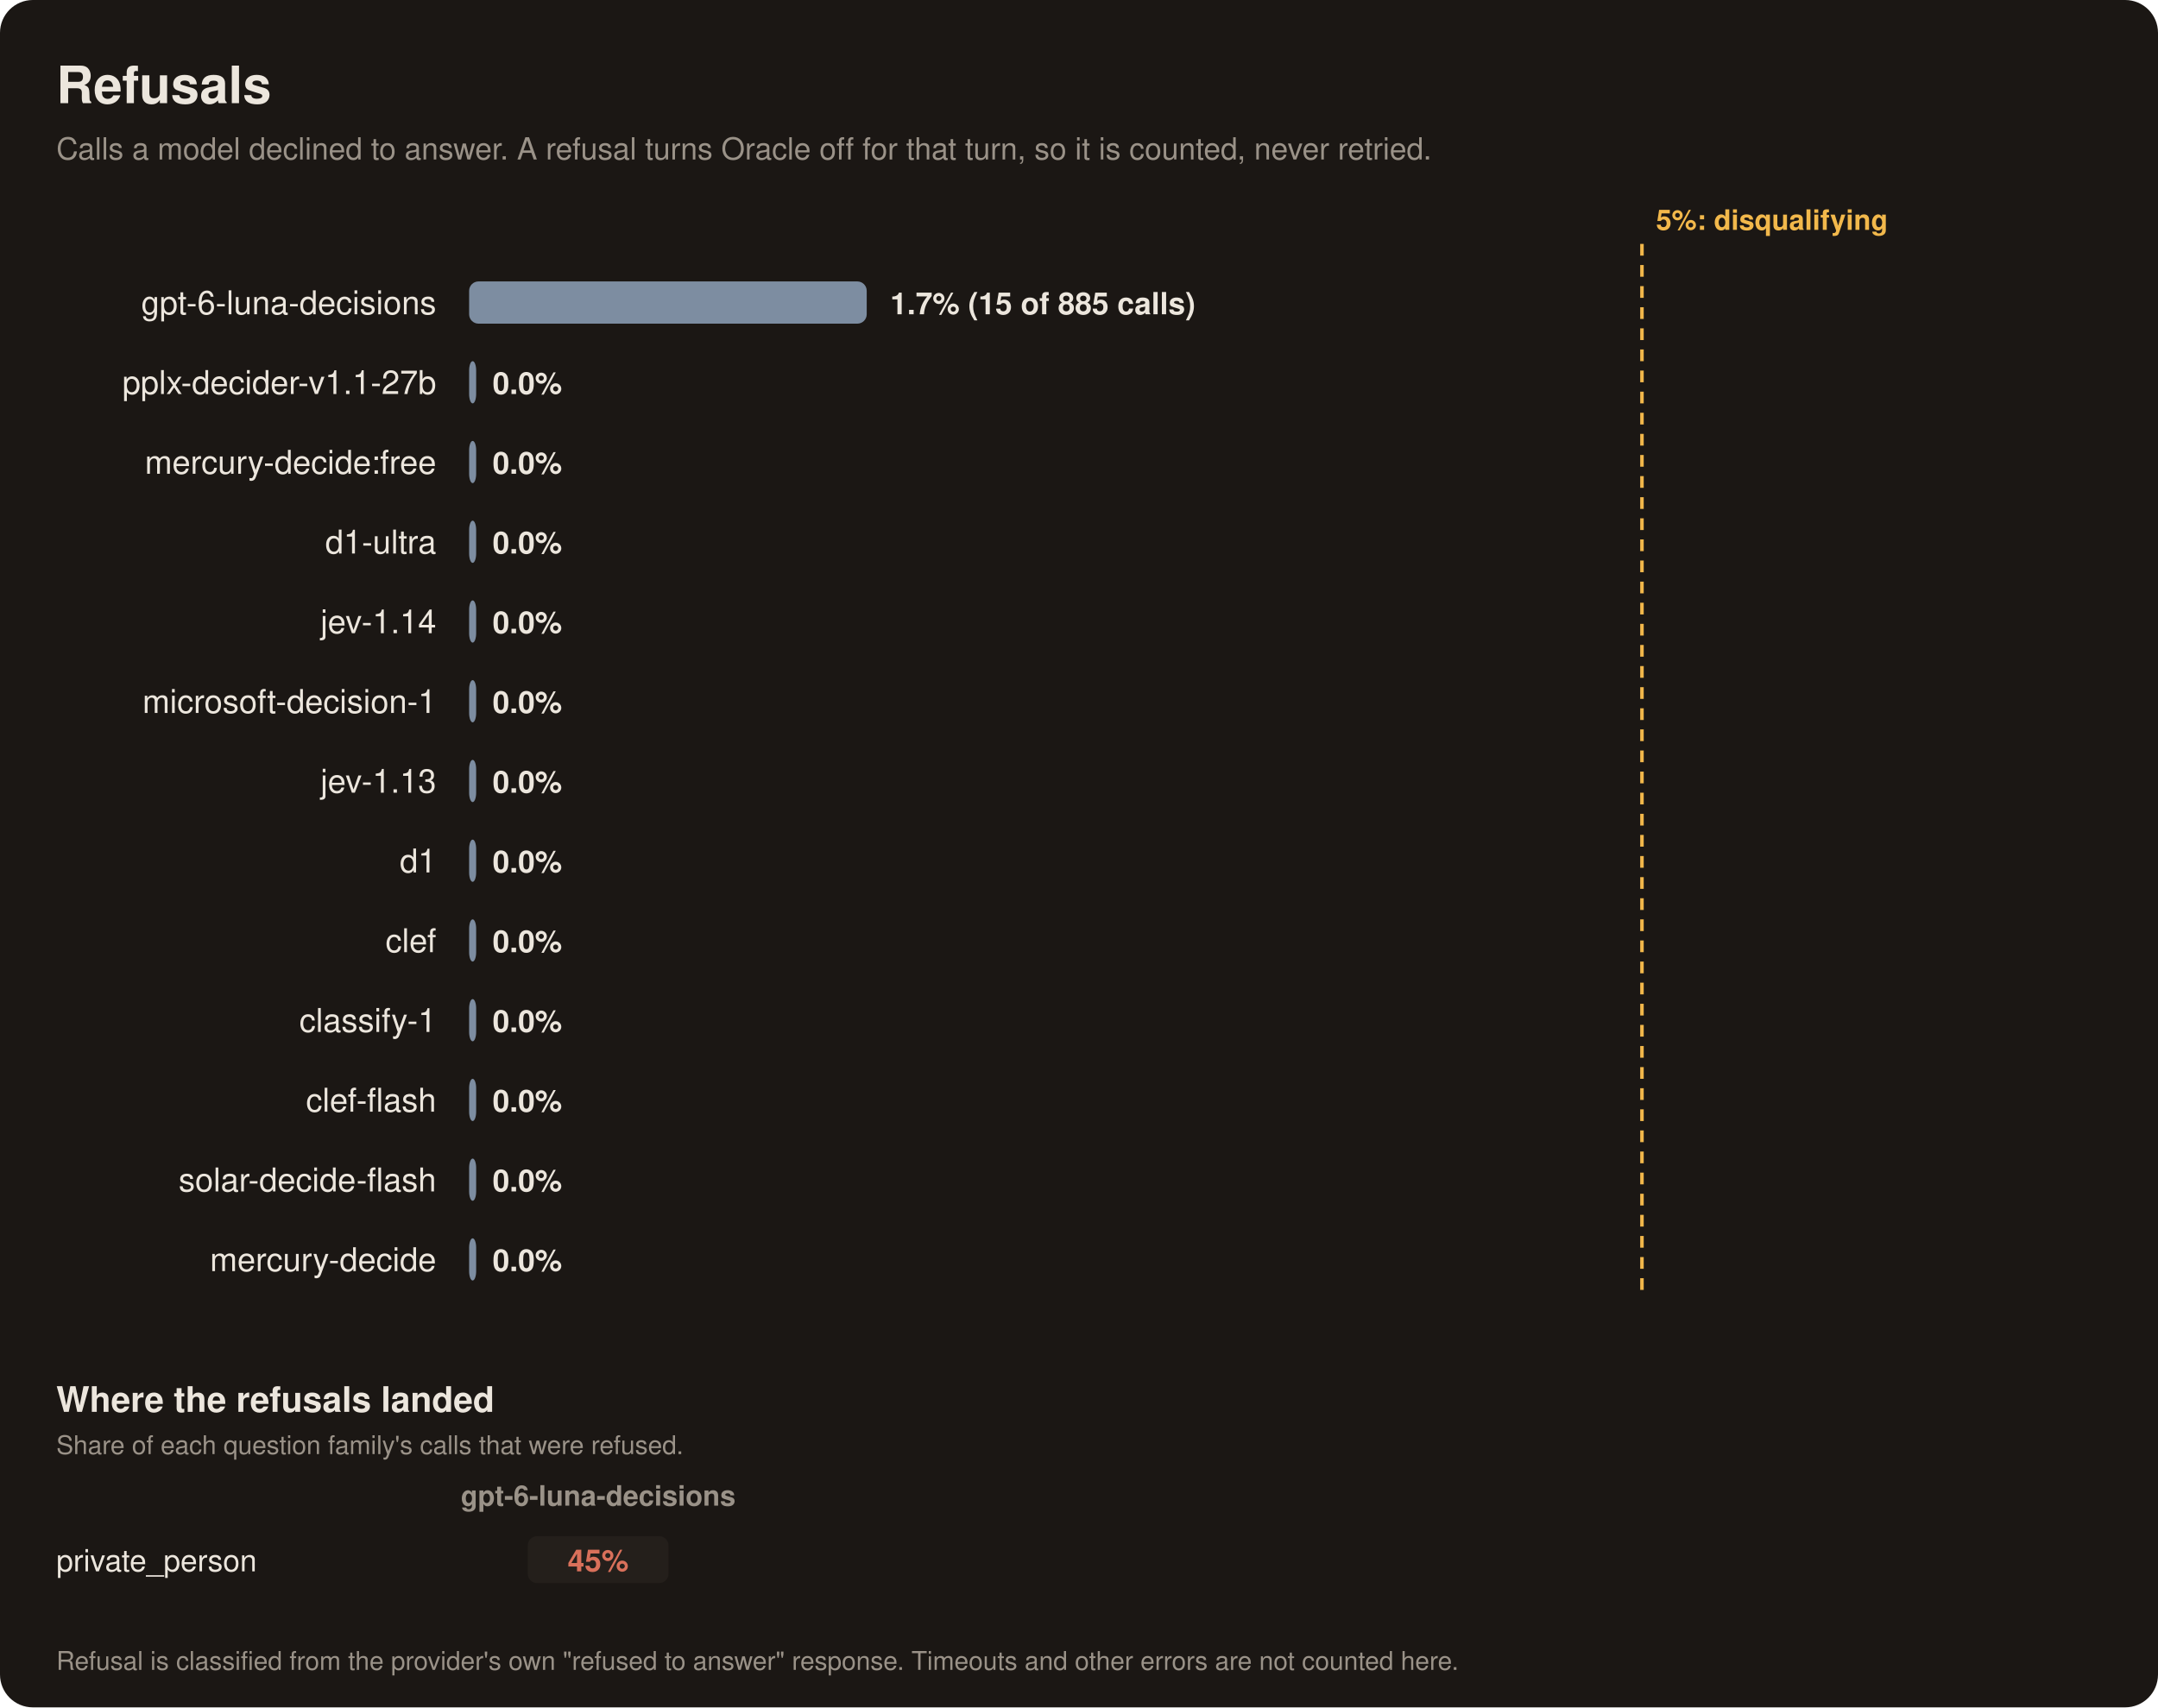
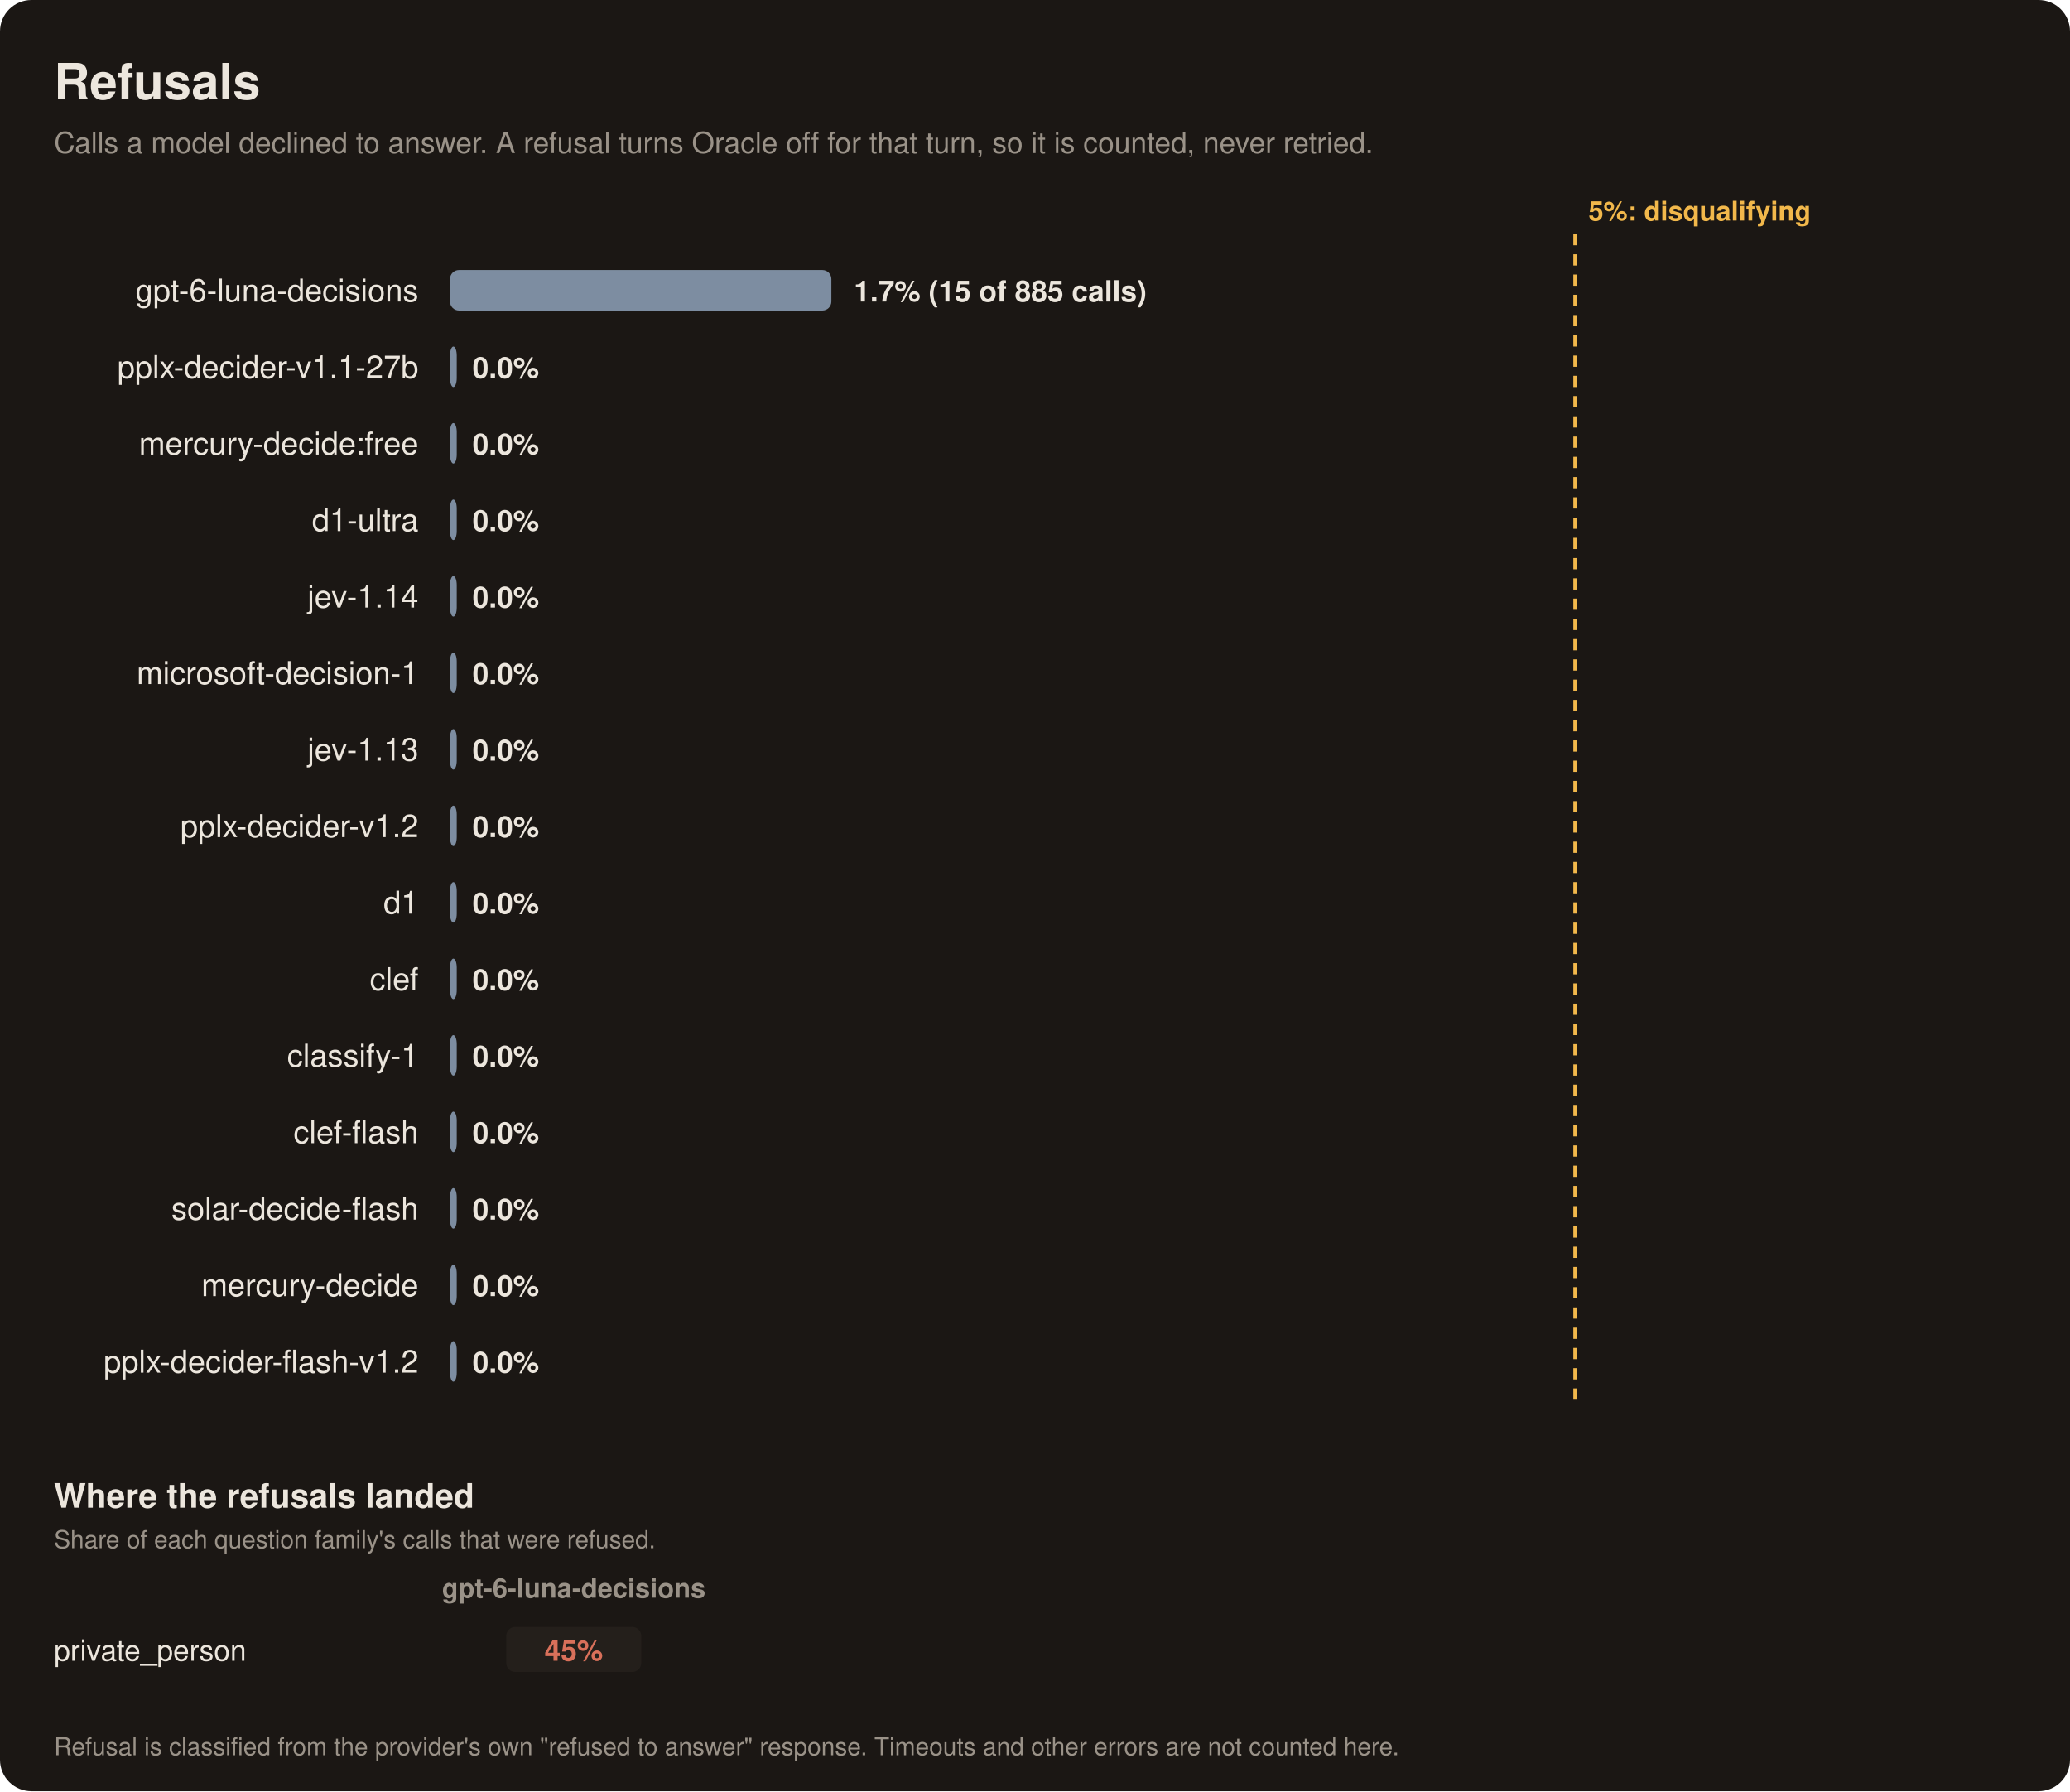
- <svg xmlns="http://www.w3.org/2000/svg" viewBox="0 0 920 728" width="920" role="img" aria-label="Refusals" font-family="-apple-system,BlinkMacSystemFont,'Segoe UI',Helvetica,Arial,sans-serif">
-   <rect width="920" height="728" rx="14" fill="#1b1714" />
+ <svg xmlns="http://www.w3.org/2000/svg" viewBox="0 0 920 796" width="920" role="img" aria-label="Refusals" font-family="-apple-system,BlinkMacSystemFont,'Segoe UI',Helvetica,Arial,sans-serif">
+   <rect width="920" height="796" rx="14" fill="#1b1714" />
  <text x="24.0" y="44.0" font-size="22" font-weight="700" fill="#ece6dd" text-anchor="start">Refusals</text>
  <text x="24.0" y="68.0" font-size="13" font-weight="400" fill="#9a9288" text-anchor="start">Calls a model declined to answer. A refusal turns Oracle off for that turn, so it is counted, never retried.</text>
-   <line x1="700.0" y1="104.0" x2="700.0" y2="554.0" stroke="#f2b84b" stroke-width="1.5" stroke-dasharray="5 4" />
+   <line x1="700.0" y1="104.0" x2="700.0" y2="622.0" stroke="#f2b84b" stroke-width="1.5" stroke-dasharray="5 4" />
  <text x="706.0" y="98.0" font-size="12" font-weight="600" fill="#f2b84b" text-anchor="start">5%: disqualifying</text>
  <text x="186.0" y="134.0" font-size="14" font-weight="500" fill="#ece6dd" text-anchor="end">gpt-6-luna-decisions</text>
  <rect x="200.0" y="120.0" width="169.5" height="18.0" rx="4.0" fill="#7d8da1" />
  <text x="379.5" y="134.0" font-size="13" font-weight="600" fill="#ece6dd" text-anchor="start">1.7%  (15 of 885 calls)</text>
  <text x="186.0" y="168.0" font-size="14" font-weight="500" fill="#ece6dd" text-anchor="end">pplx-decider-v1.1-27b</text>
  <rect x="200.0" y="154.0" width="3.0" height="18.0" rx="4.0" fill="#7d8da1" />
  <text x="210.0" y="168.0" font-size="13" font-weight="600" fill="#ece6dd" text-anchor="start">0.0%</text>
  <text x="186.0" y="202.0" font-size="14" font-weight="500" fill="#ece6dd" text-anchor="end">mercury-decide:free</text>
  <rect x="200.0" y="188.0" width="3.0" height="18.0" rx="4.0" fill="#7d8da1" />
  <text x="210.0" y="202.0" font-size="13" font-weight="600" fill="#ece6dd" text-anchor="start">0.0%</text>
  <text x="186.0" y="236.0" font-size="14" font-weight="500" fill="#ece6dd" text-anchor="end">d1-ultra</text>
  <rect x="200.0" y="222.0" width="3.0" height="18.0" rx="4.0" fill="#7d8da1" />
  <text x="210.0" y="236.0" font-size="13" font-weight="600" fill="#ece6dd" text-anchor="start">0.0%</text>
  <text x="186.0" y="270.0" font-size="14" font-weight="500" fill="#ece6dd" text-anchor="end">jev-1.14</text>
  <rect x="200.0" y="256.0" width="3.0" height="18.0" rx="4.0" fill="#7d8da1" />
  <text x="210.0" y="270.0" font-size="13" font-weight="600" fill="#ece6dd" text-anchor="start">0.0%</text>
  <text x="186.0" y="304.0" font-size="14" font-weight="500" fill="#ece6dd" text-anchor="end">microsoft-decision-1</text>
  <rect x="200.0" y="290.0" width="3.0" height="18.0" rx="4.0" fill="#7d8da1" />
  <text x="210.0" y="304.0" font-size="13" font-weight="600" fill="#ece6dd" text-anchor="start">0.0%</text>
  <text x="186.0" y="338.0" font-size="14" font-weight="500" fill="#ece6dd" text-anchor="end">jev-1.13</text>
  <rect x="200.0" y="324.0" width="3.0" height="18.0" rx="4.0" fill="#7d8da1" />
  <text x="210.0" y="338.0" font-size="13" font-weight="600" fill="#ece6dd" text-anchor="start">0.0%</text>
-   <text x="186.0" y="372.0" font-size="14" font-weight="500" fill="#ece6dd" text-anchor="end">d1</text>
+   <text x="186.0" y="372.0" font-size="14" font-weight="500" fill="#ece6dd" text-anchor="end">pplx-decider-v1.2</text>
  <rect x="200.0" y="358.0" width="3.0" height="18.0" rx="4.0" fill="#7d8da1" />
  <text x="210.0" y="372.0" font-size="13" font-weight="600" fill="#ece6dd" text-anchor="start">0.0%</text>
-   <text x="186.0" y="406.0" font-size="14" font-weight="500" fill="#ece6dd" text-anchor="end">clef</text>
+   <text x="186.0" y="406.0" font-size="14" font-weight="500" fill="#ece6dd" text-anchor="end">d1</text>
  <rect x="200.0" y="392.0" width="3.0" height="18.0" rx="4.0" fill="#7d8da1" />
  <text x="210.0" y="406.0" font-size="13" font-weight="600" fill="#ece6dd" text-anchor="start">0.0%</text>
-   <text x="186.0" y="440.0" font-size="14" font-weight="500" fill="#ece6dd" text-anchor="end">classify-1</text>
+   <text x="186.0" y="440.0" font-size="14" font-weight="500" fill="#ece6dd" text-anchor="end">clef</text>
  <rect x="200.0" y="426.0" width="3.0" height="18.0" rx="4.0" fill="#7d8da1" />
  <text x="210.0" y="440.0" font-size="13" font-weight="600" fill="#ece6dd" text-anchor="start">0.0%</text>
-   <text x="186.0" y="474.0" font-size="14" font-weight="500" fill="#ece6dd" text-anchor="end">clef-flash</text>
+   <text x="186.0" y="474.0" font-size="14" font-weight="500" fill="#ece6dd" text-anchor="end">classify-1</text>
  <rect x="200.0" y="460.0" width="3.0" height="18.0" rx="4.0" fill="#7d8da1" />
  <text x="210.0" y="474.0" font-size="13" font-weight="600" fill="#ece6dd" text-anchor="start">0.0%</text>
-   <text x="186.0" y="508.0" font-size="14" font-weight="500" fill="#ece6dd" text-anchor="end">solar-decide-flash</text>
+   <text x="186.0" y="508.0" font-size="14" font-weight="500" fill="#ece6dd" text-anchor="end">clef-flash</text>
  <rect x="200.0" y="494.0" width="3.0" height="18.0" rx="4.0" fill="#7d8da1" />
  <text x="210.0" y="508.0" font-size="13" font-weight="600" fill="#ece6dd" text-anchor="start">0.0%</text>
-   <text x="186.0" y="542.0" font-size="14" font-weight="500" fill="#ece6dd" text-anchor="end">mercury-decide</text>
+   <text x="186.0" y="542.0" font-size="14" font-weight="500" fill="#ece6dd" text-anchor="end">solar-decide-flash</text>
  <rect x="200.0" y="528.0" width="3.0" height="18.0" rx="4.0" fill="#7d8da1" />
  <text x="210.0" y="542.0" font-size="13" font-weight="600" fill="#ece6dd" text-anchor="start">0.0%</text>
-   <text x="24.0" y="602.0" font-size="15" font-weight="700" fill="#ece6dd" text-anchor="start">Where the refusals landed</text>
-   <text x="24.0" y="620.0" font-size="11" font-weight="400" fill="#9a9288" text-anchor="start">Share of each question family's calls that were refused.</text>
-   <text x="255.0" y="642.0" font-size="12" font-weight="600" fill="#9a9288" text-anchor="middle">gpt-6-luna-decisions</text>
-   <text x="24.0" y="670.0" font-size="13" font-weight="500" fill="#ece6dd" text-anchor="start">private_person</text>
-   <rect x="225.0" y="655.0" width="60.0" height="20.0" rx="4.0" fill="#241f1b" />
-   <text x="255.0" y="670.0" font-size="13" font-weight="700" fill="#d9705a" text-anchor="middle">45%</text>
-   <text x="24.0" y="712.0" font-size="11" font-weight="400" fill="#9a9288" text-anchor="start">Refusal is classified from the provider's own "refused to answer" response. Timeouts and other errors are not counted here.</text>
+   <text x="186.0" y="576.0" font-size="14" font-weight="500" fill="#ece6dd" text-anchor="end">mercury-decide</text>
+   <rect x="200.0" y="562.0" width="3.0" height="18.0" rx="4.0" fill="#7d8da1" />
+   <text x="210.0" y="576.0" font-size="13" font-weight="600" fill="#ece6dd" text-anchor="start">0.0%</text>
+   <text x="186.0" y="610.0" font-size="14" font-weight="500" fill="#ece6dd" text-anchor="end">pplx-decider-flash-v1.2</text>
+   <rect x="200.0" y="596.0" width="3.0" height="18.0" rx="4.0" fill="#7d8da1" />
+   <text x="210.0" y="610.0" font-size="13" font-weight="600" fill="#ece6dd" text-anchor="start">0.0%</text>
+   <text x="24.0" y="670.0" font-size="15" font-weight="700" fill="#ece6dd" text-anchor="start">Where the refusals landed</text>
+   <text x="24.0" y="688.0" font-size="11" font-weight="400" fill="#9a9288" text-anchor="start">Share of each question family's calls that were refused.</text>
+   <text x="255.0" y="710.0" font-size="12" font-weight="600" fill="#9a9288" text-anchor="middle">gpt-6-luna-decisions</text>
+   <text x="24.0" y="738.0" font-size="13" font-weight="500" fill="#ece6dd" text-anchor="start">private_person</text>
+   <rect x="225.0" y="723.0" width="60.0" height="20.0" rx="4.0" fill="#241f1b" />
+   <text x="255.0" y="738.0" font-size="13" font-weight="700" fill="#d9705a" text-anchor="middle">45%</text>
+   <text x="24.0" y="780.0" font-size="11" font-weight="400" fill="#9a9288" text-anchor="start">Refusal is classified from the provider's own "refused to answer" response. Timeouts and other errors are not counted here.</text>
</svg>
